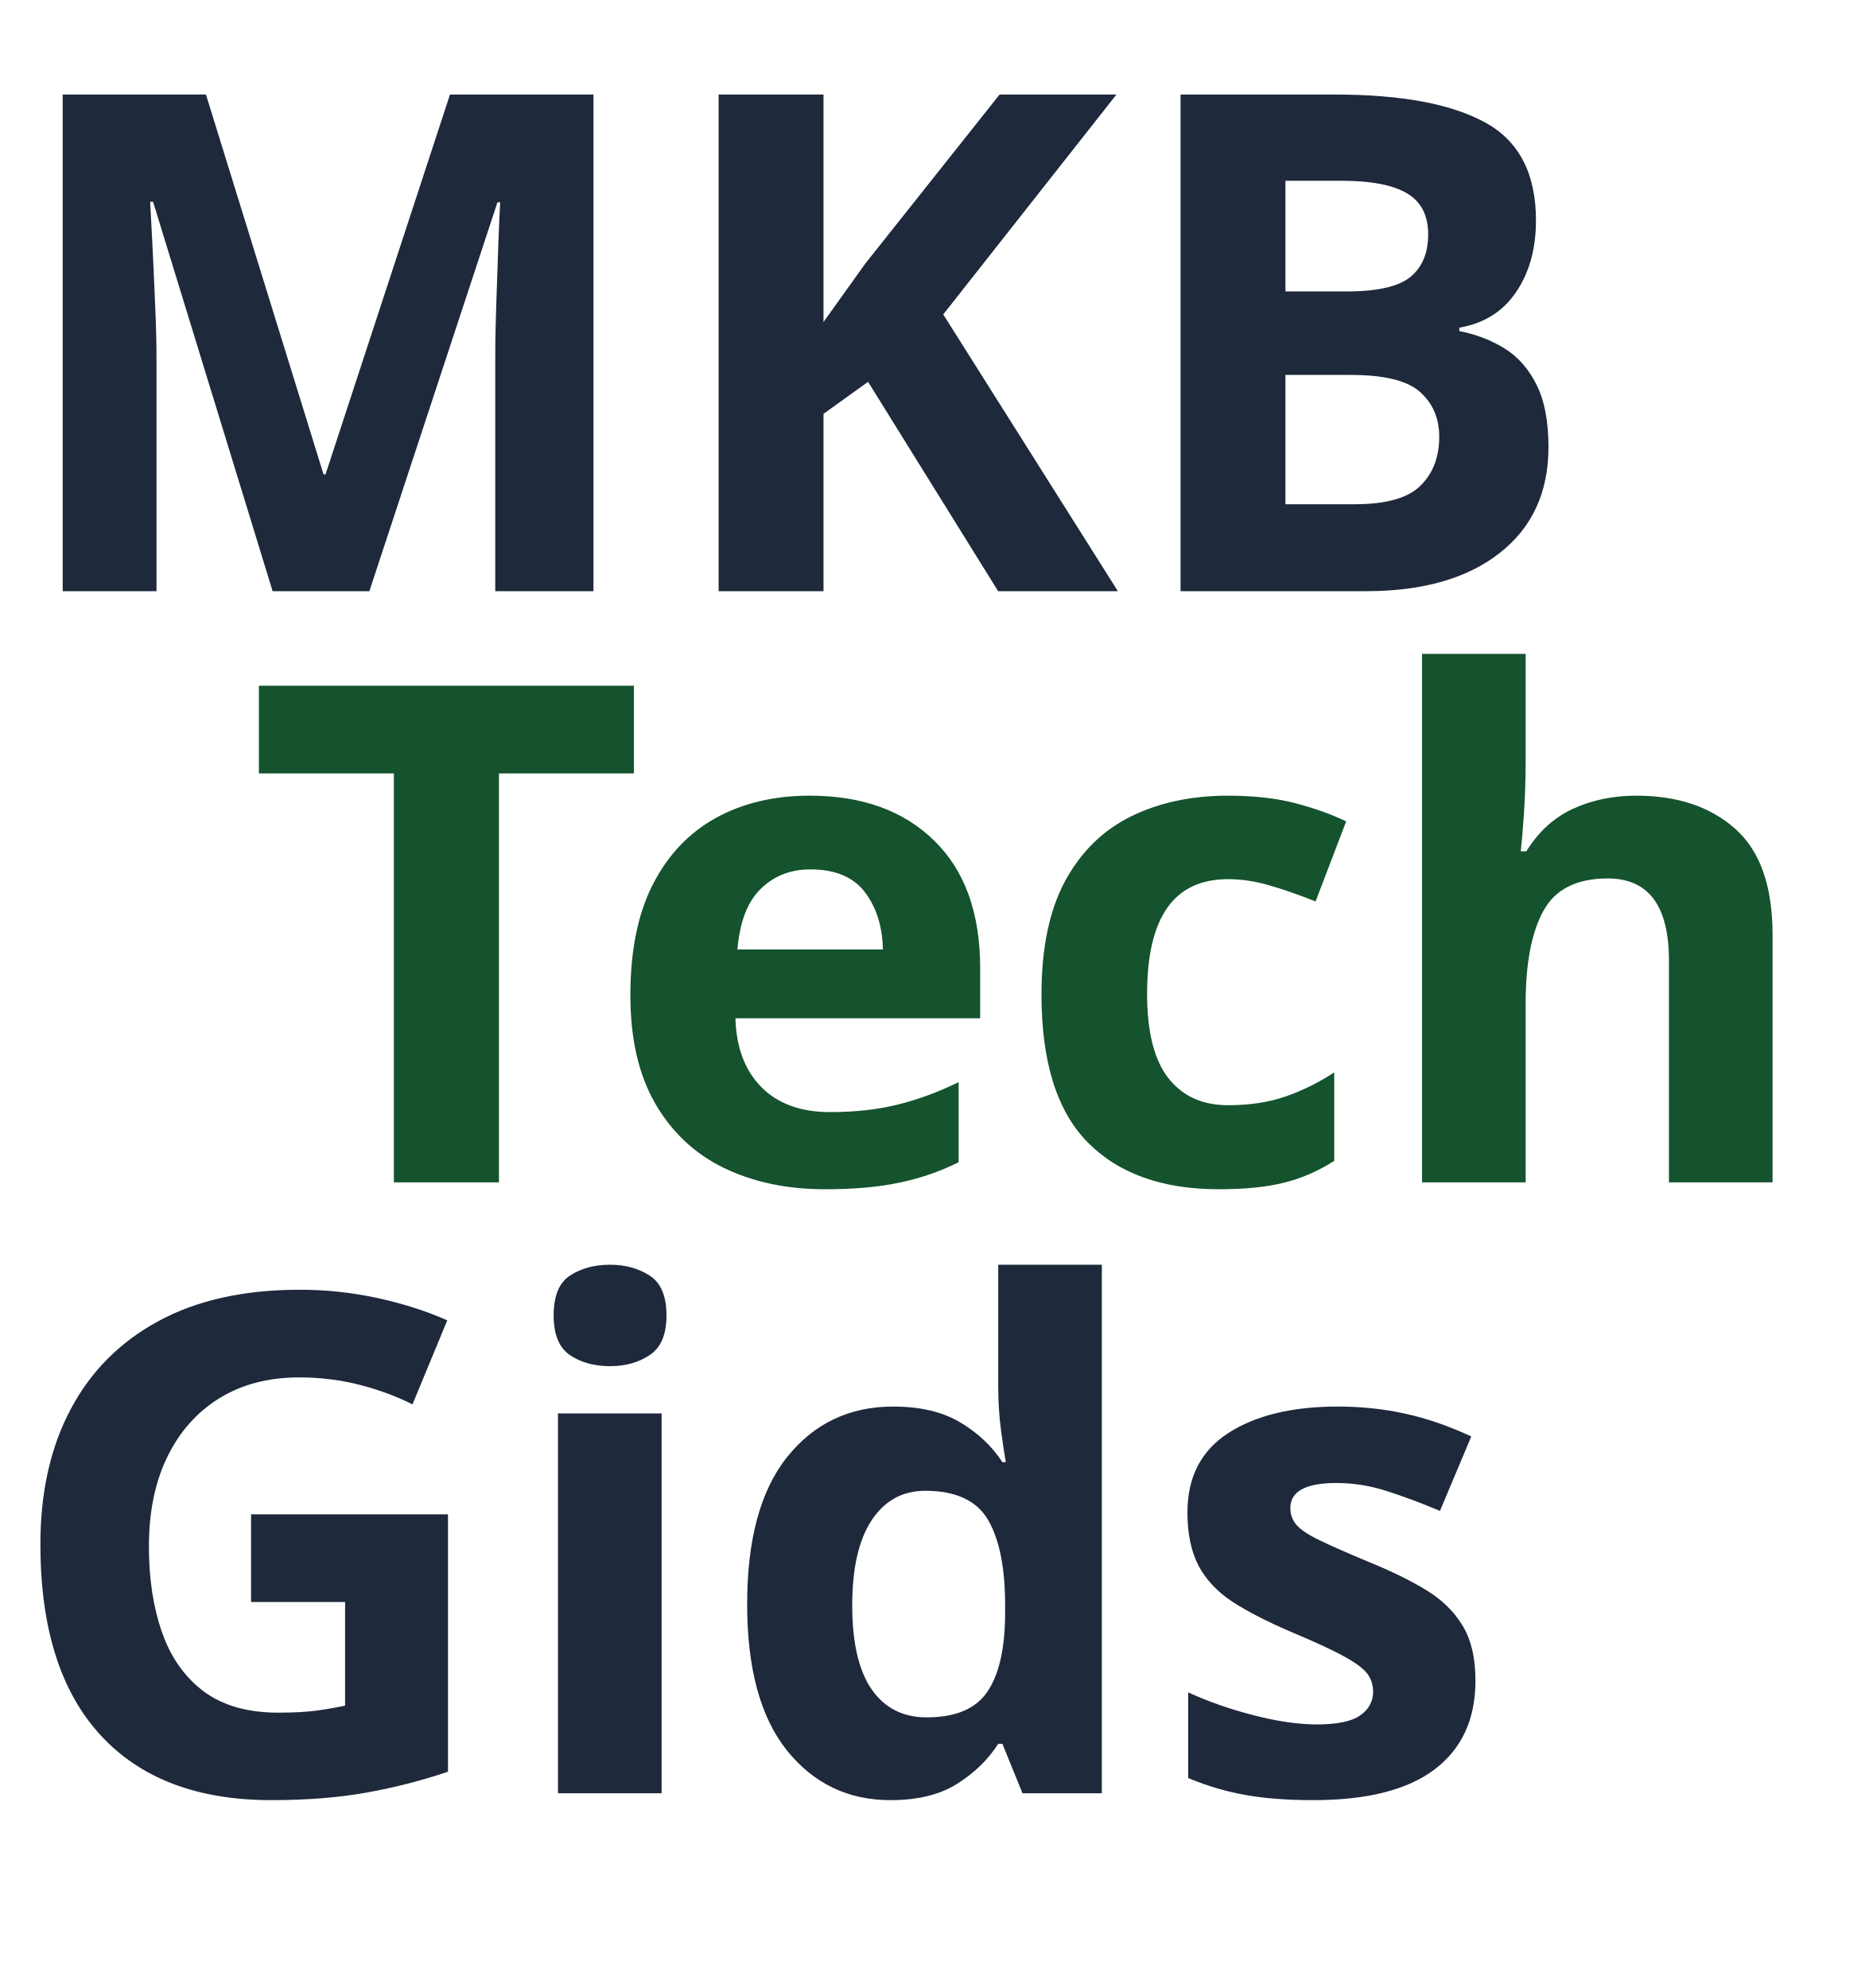
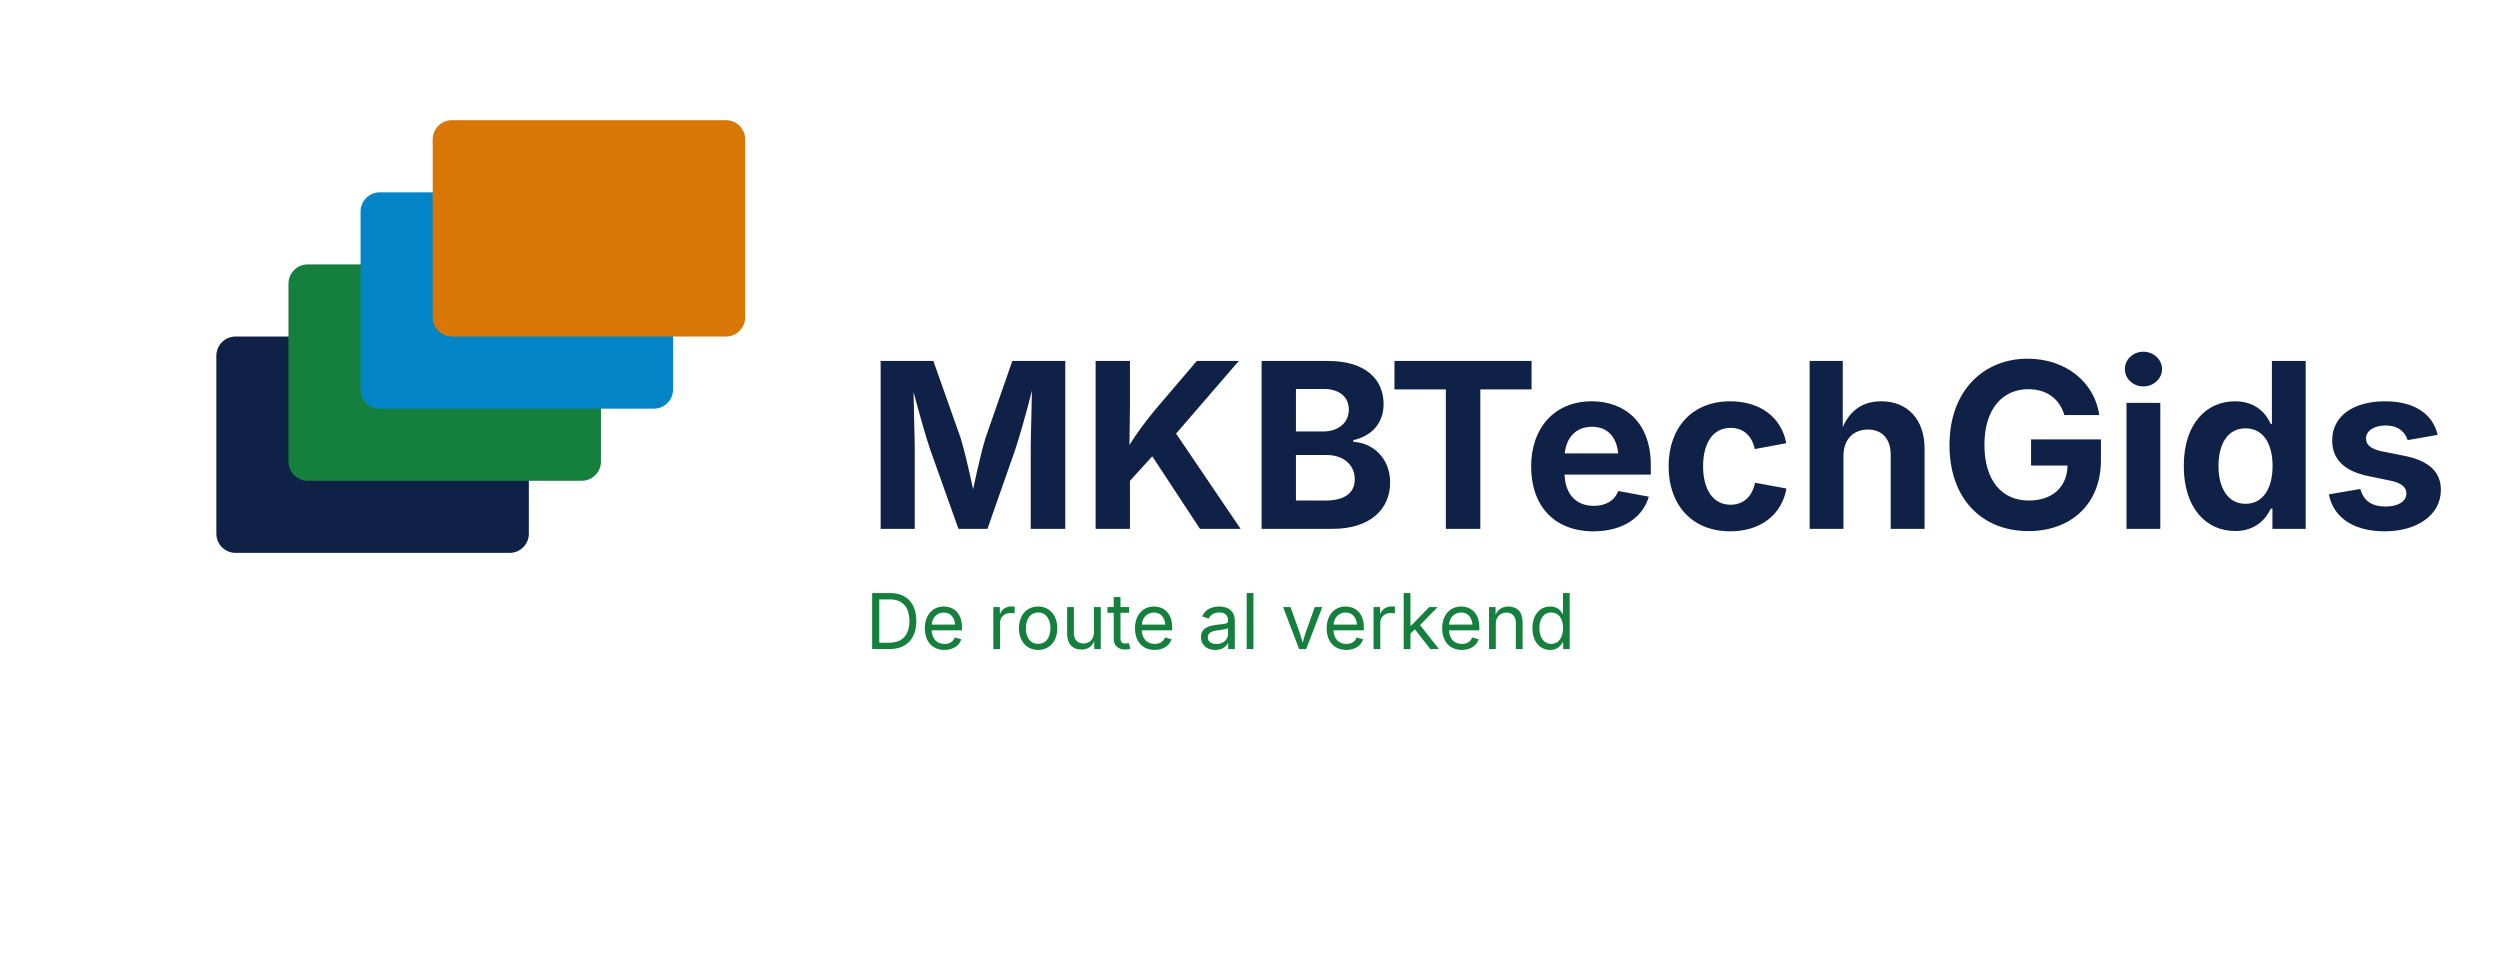
- <svg xmlns="http://www.w3.org/2000/svg" id="Layer_1" version="1.1" viewBox="0 0 161.17 171.5">
+ <svg xmlns="http://www.w3.org/2000/svg" viewBox="0 0 520 200">
  <defs>
    <style>
-       .st0 {
-         fill: #14532d;
-       }
- 
-       .st0, .st1 {
-         font-family: DMSans-Bold, 'DM Sans';
-         font-size: 60px;
-         font-weight: 700;
-       }
- 
-       .st1 {
-         fill: #1e293b;
-       }
+       .wordmark { font-family: 'Inter', sans-serif; font-size: 48px; font-weight: 700; fill: #0f2147; }
+       .tagline { font-family: 'Inter', sans-serif; font-size: 16px; fill: #15803d; }
    </style>
  </defs>
-   <text class="st1" transform="translate(0 51)">
-     <tspan x="0" y="0">MKB</tspan>
-   </text>
-   <text class="st1" transform="translate(0 154.7)">
-     <tspan x="0" y="0">Gids</tspan>
-   </text>
-   <text class="st0" transform="translate(21.13 102)">
-     <tspan x="0" y="0">Tech</tspan>
-   </text>
+   <rect x="45" y="70" width="65" height="45" fill="#0f2147" rx="4" />
+   <rect x="60" y="55" width="65" height="45" fill="#15803d" rx="4" />
+   <rect x="75" y="40" width="65" height="45" fill="#0284c7" rx="4" />
+   <rect x="90" y="25" width="65" height="45" fill="#d97706" rx="4" />
+   <text x="180" y="110" class="wordmark">MKBTechGids</text>
+   <text x="180" y="135" class="tagline">De route al verkend</text>
</svg>
